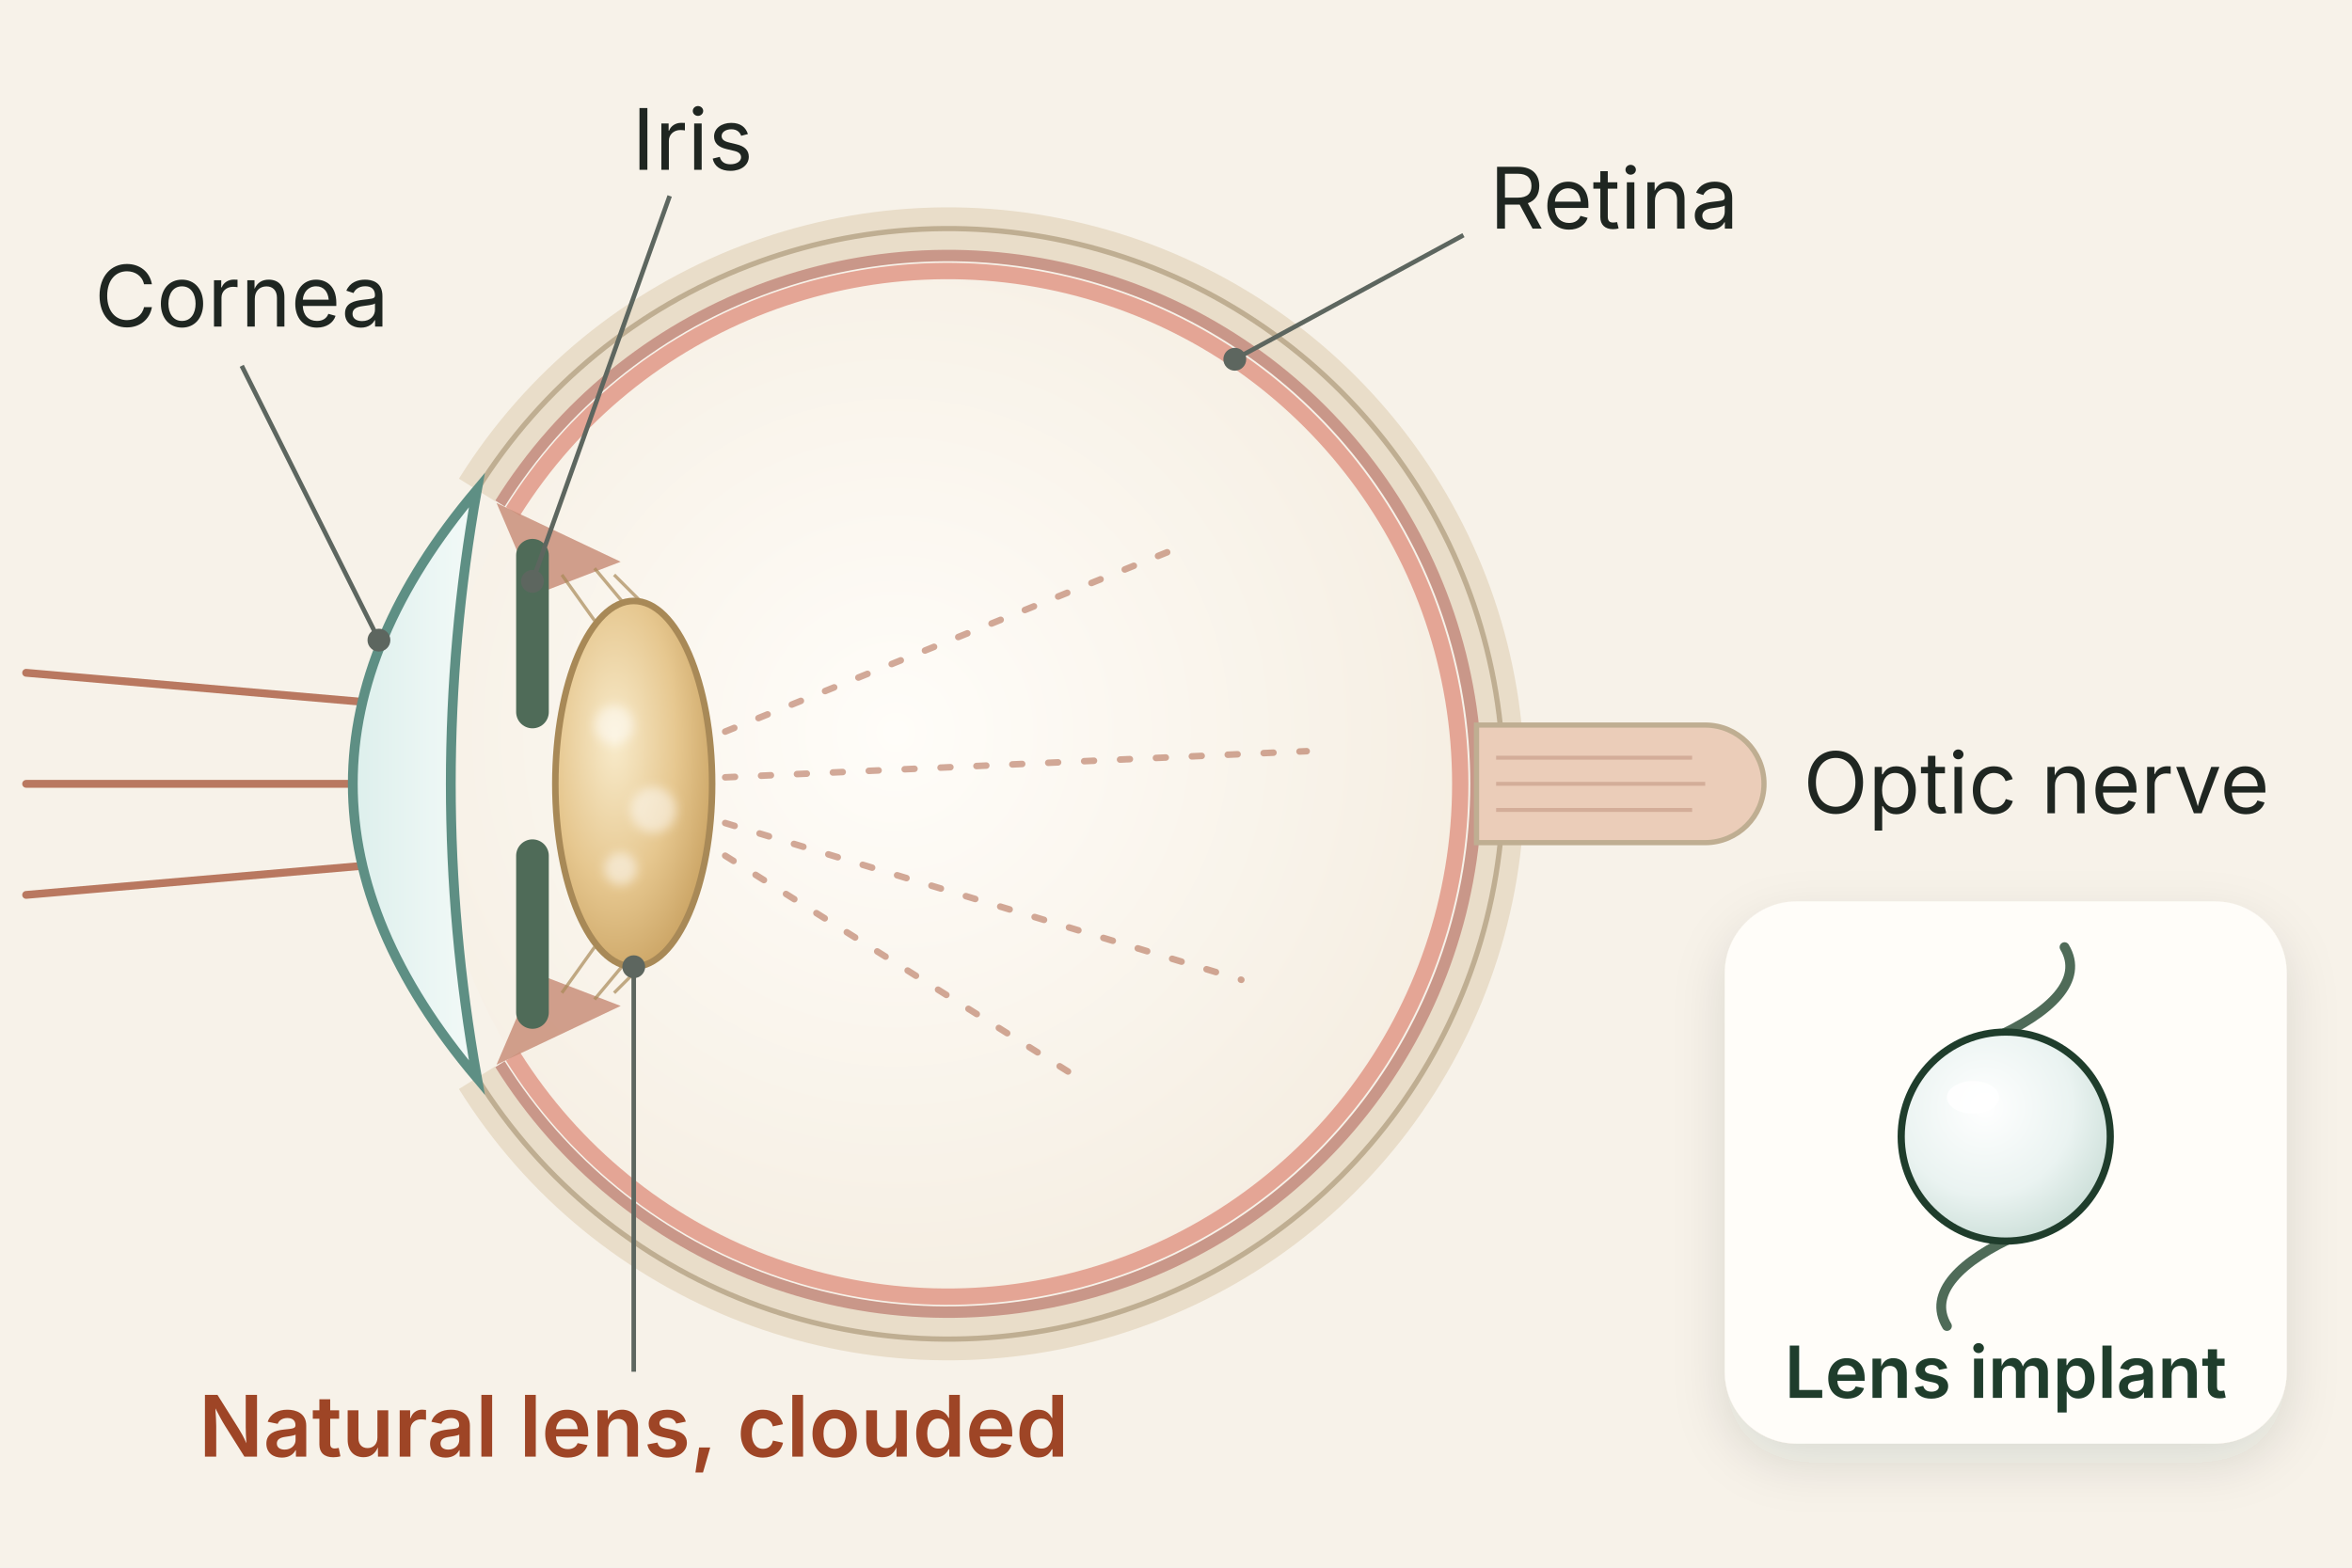
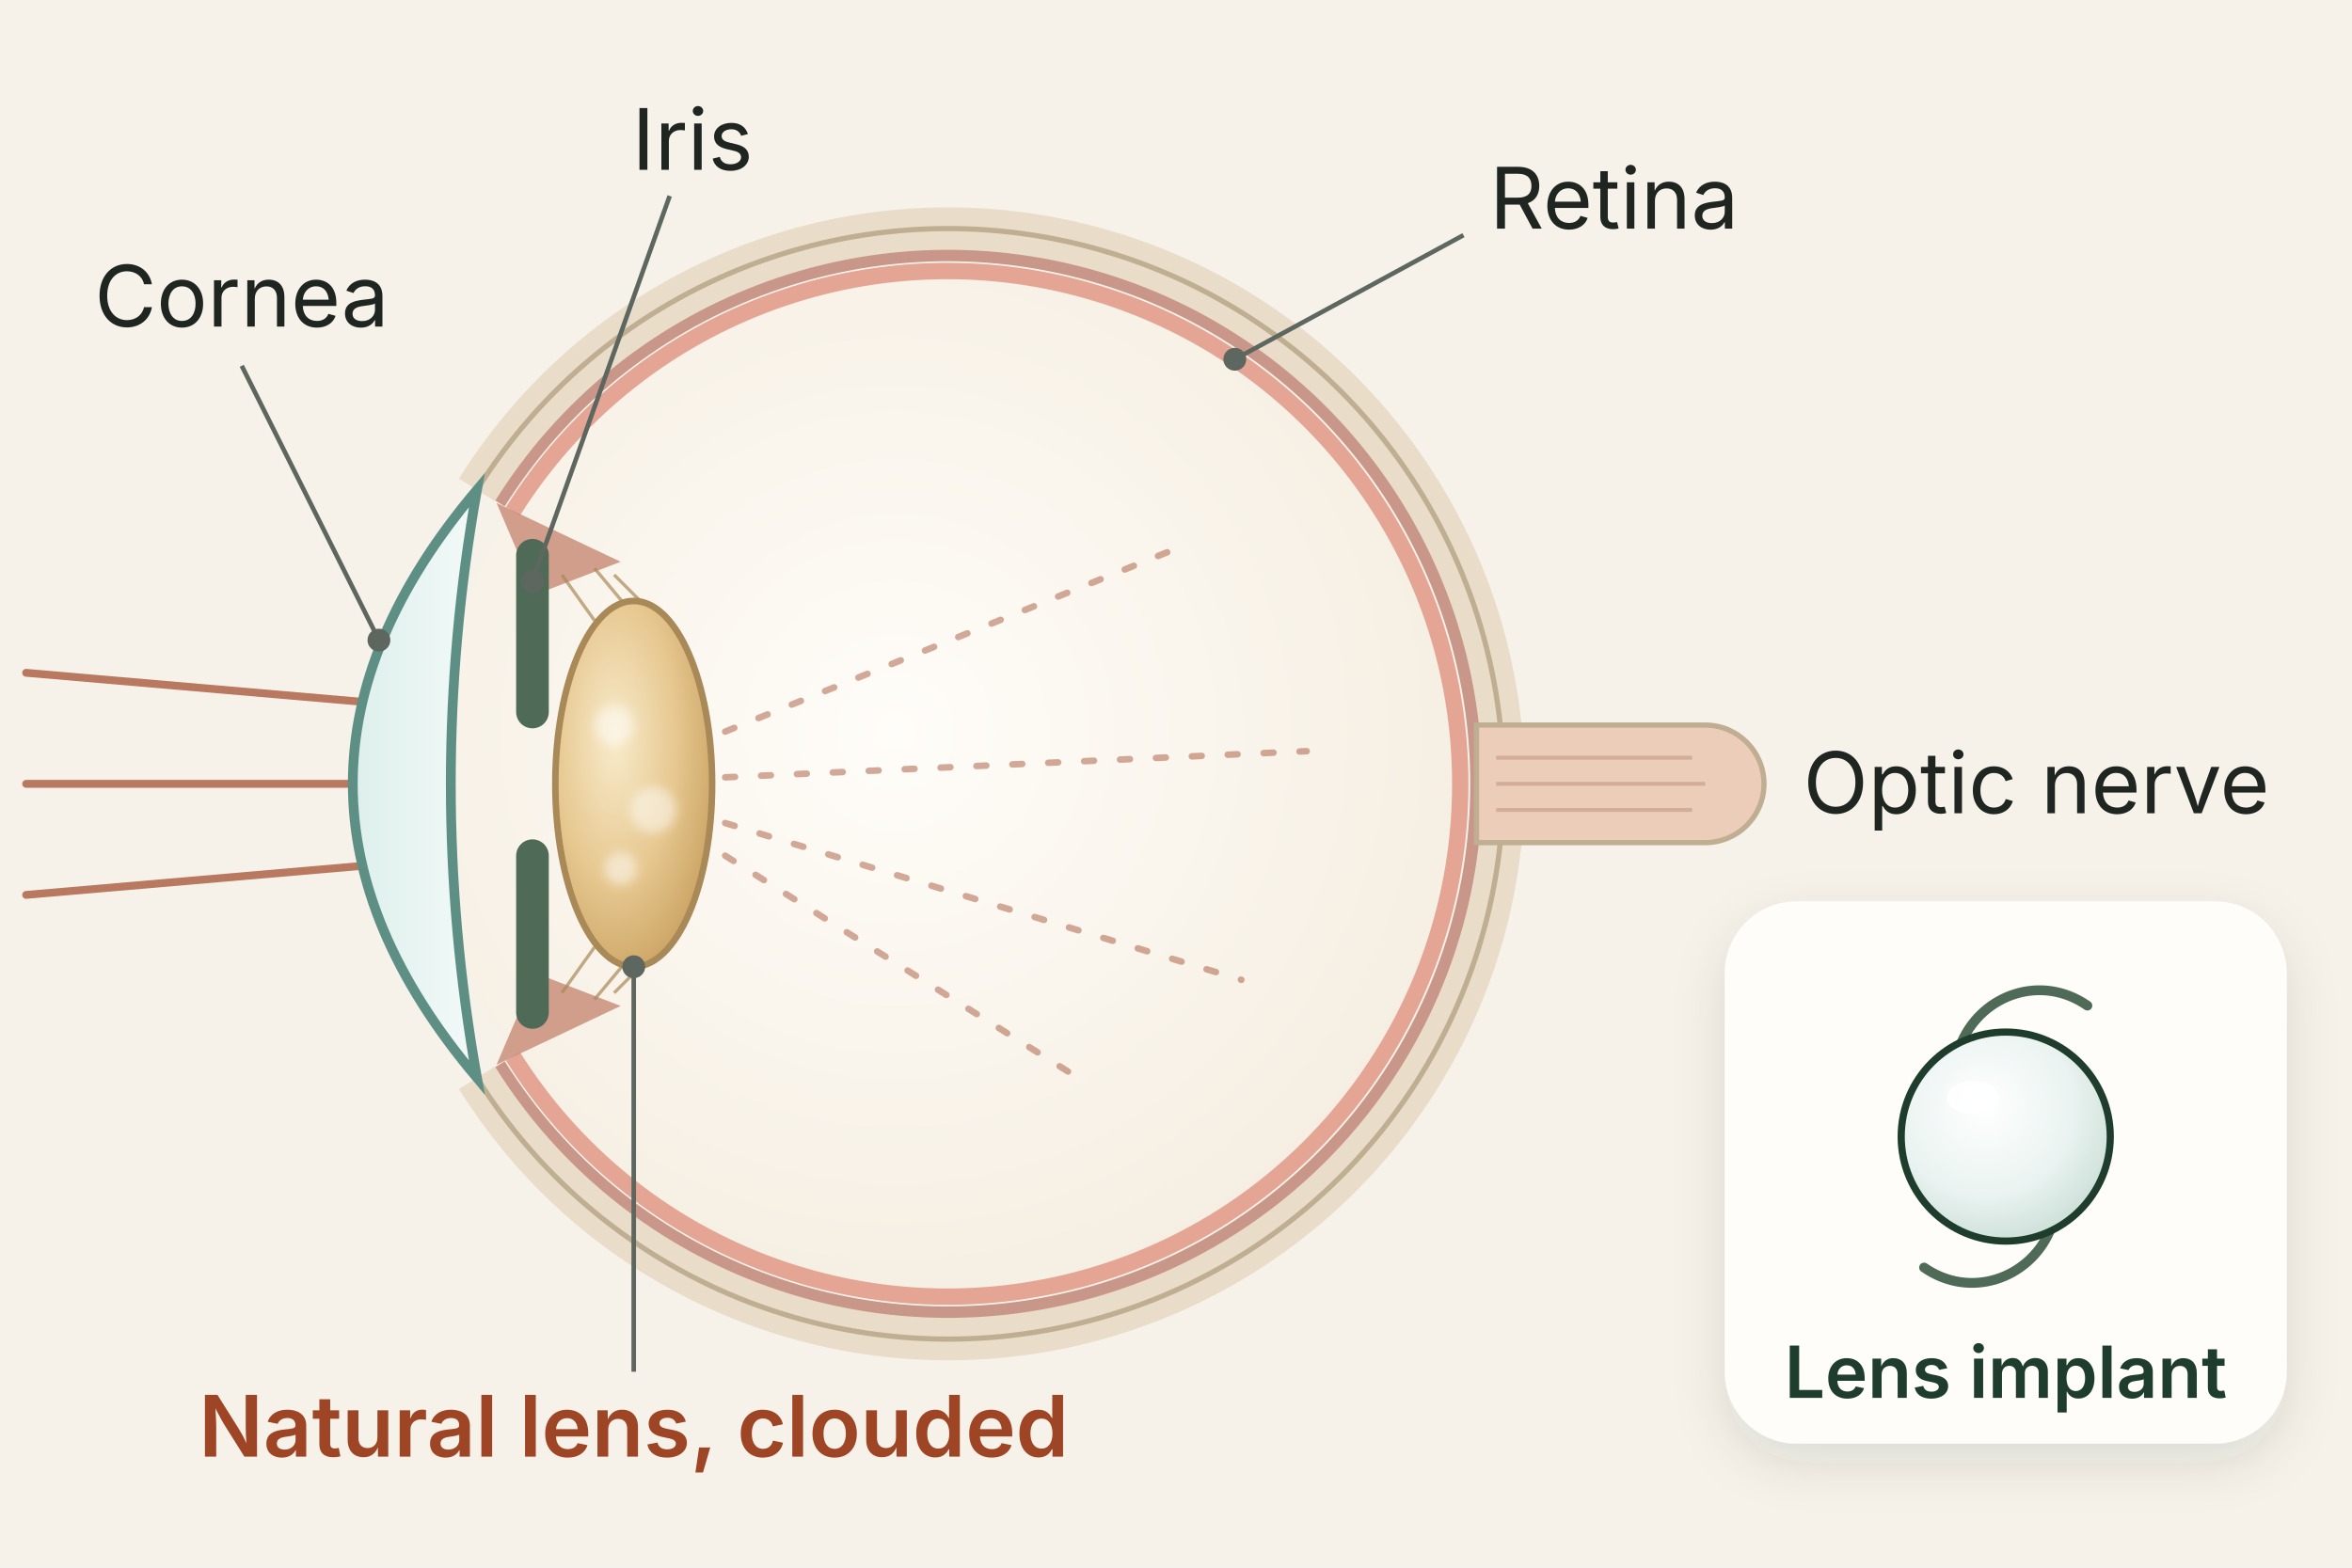
<svg xmlns="http://www.w3.org/2000/svg" viewBox="0 0 720 480" role="img" aria-labelledby="t d">
  <defs>
    <radialGradient id="vit" cx="45%" cy="45%" r="65%">
      <stop offset="0" stop-color="#FFFDF9" />
      <stop offset="1" stop-color="#F4ECDF" />
    </radialGradient>
    <radialGradient id="cloud" cx="38%" cy="38%" r="72%">
      <stop offset="0" stop-color="#F8EBCB" />
      <stop offset=".55" stop-color="#E6C78F" />
      <stop offset="1" stop-color="#C79F5E" />
    </radialGradient>
    <linearGradient id="corn" x1="0" x2="1">
      <stop offset="0" stop-color="#DDEFEC" />
      <stop offset="1" stop-color="#F3FAF8" />
    </linearGradient>
    <radialGradient id="optic" cx="40%" cy="36%" r="70%">
      <stop offset="0" stop-color="#FFFFFF" />
      <stop offset=".6" stop-color="#EAF3F1" />
      <stop offset="1" stop-color="#C9DDD6" />
    </radialGradient>
    <filter id="soft">
      <feGaussianBlur stdDeviation="1.6" />
    </filter>
    <filter id="shadow" x="-20%" y="-20%" width="140%" height="140%">
      <feDropShadow dx="0" dy="6" stdDeviation="8" flood-color="#1F3D2C" flood-opacity=".12" />
    </filter>
  </defs>
  <rect width="720" height="480" fill="#F7F2E9" />
  <g stroke="#9E4526" stroke-width="2.4" stroke-linecap="round" opacity=".7">
    <path d="M8,206 L170,220" />
    <path d="M8,240 L170,240" />
    <path d="M8,274 L170,260" />
  </g>
  <circle cx="290" cy="240" r="157" fill="url(#vit)" />
  <path d="M157,156.6 A157,157 0 1 1 157,323.4" fill="none" stroke="#E4A595" stroke-width="5" />
  <path d="M152.8,154 A162,162 0 1 1 152.8,326" fill="none" stroke="#B9786A" stroke-width="4" opacity=".75" />
  <path d="M146,150 A170,170 0 1 1 146,330" fill="none" stroke="#E9DDC9" stroke-width="13" />
  <path d="M146,150 A170,170 0 1 1 146,330" fill="none" stroke="#BFAE92" stroke-width="1.6" transform="translate(0,0)" />
  <path d="M452,222 h70 a18,18 0 0 1 0,36 h-70z" fill="#EBCDB9" stroke="#BFAE92" stroke-width="1.6" />
  <path d="M458,232 h60 M458,240 h64 M458,248 h60" stroke="#C99F8B" stroke-width="1.2" opacity=".7" />
  <path d="M146,150 Q70,240 146,330 Q130,240 146,150Z" fill="url(#corn)" stroke="#5E8F84" stroke-width="3" />
  <path d="M152,154 L190,172 L164,182Z" fill="#C98F7A" opacity=".85" />
  <path d="M152,326 L190,308 L164,298Z" fill="#C98F7A" opacity=".85" />
  <g stroke="#A88957" stroke-width="1" opacity=".7">
    <path d="M182,190 L172,176 M192,186 L182,174 M202,190 L188,176" />
    <path d="M182,290 L172,304 M192,294 L182,306 M202,290 L188,304" />
  </g>
  <path d="M163,170 V218" stroke="#4f6b58" stroke-width="10" stroke-linecap="round" />
  <path d="M163,262 V310" stroke="#4f6b58" stroke-width="10" stroke-linecap="round" />
  <ellipse cx="194" cy="240" rx="24" ry="56" fill="url(#cloud)" stroke="#A88957" stroke-width="2" />
  <g fill="#FFFFFF" opacity=".5" filter="url(#soft)">
    <circle cx="188" cy="222" r="6" />
    <circle cx="200" cy="248" r="7" />
    <circle cx="190" cy="266" r="5" />
  </g>
  <g stroke="#9E4526" stroke-width="2" stroke-linecap="round" stroke-dasharray="3 8" opacity=".45">
    <path d="M222,224 L360,168" />
    <path d="M222,238 L400,230" />
    <path d="M222,252 L380,300" />
    <path d="M222,262 L330,330" />
  </g>
  <g font-family="Inter,system-ui,sans-serif" font-size="26" fill="#1F2621">
    <g stroke="#5d665f" stroke-width="1.4">
      <path d="M116,196 L74,112" />
      <path d="M163,178 L205,60" />
      <path d="M194,296 L194,420" />
      <path d="M378,110 L448,72" />
    </g>
    <g fill="#5d665f">
      <circle cx="116" cy="196" r="3.5" />
      <circle cx="163" cy="178" r="3.5" />
      <circle cx="194" cy="296" r="3.5" />
      <circle cx="378" cy="110" r="3.5" />
    </g>
    <text x="74" y="100" text-anchor="middle">Cornea</text>
    <text x="212" y="52" text-anchor="middle">Iris</text>
    <text x="194" y="446" text-anchor="middle" font-weight="600" fill="#9E4526">Natural lens, clouded</text>
    <text x="456" y="70">Retina</text>
    <text x="552" y="249">Optic nerve</text>
  </g>
  <g transform="translate(548,300)">
    <rect x="-20" y="-24" width="172" height="166" rx="22" fill="#FFFDF9" filter="url(#shadow)" />
    <g transform="translate(66,48)">
-       <path d="M-4,-30 C14,-38 24,-48 18,-58" fill="none" stroke="#4f6b58" stroke-width="3" stroke-linecap="round" />
-       <path d="M4,30 C-14,38 -24,48 -18,58" fill="none" stroke="#4f6b58" stroke-width="3" stroke-linecap="round" />
+       <path d="M-13.4,-29.1 C-7.0,-43.5 10.9,-49.9 25.0,-40.1" fill="none" stroke="#4f6b58" stroke-width="3" stroke-linecap="round" />
+       <path d="M13.4,29.1 C7.0,43.5 -10.9,49.9 -25.0,40.1" fill="none" stroke="#4f6b58" stroke-width="3" stroke-linecap="round" />
      <circle r="32" fill="url(#optic)" stroke="#1F3D2C" stroke-width="2.2" />
      <ellipse cx="-10" cy="-12" rx="8" ry="5" fill="#fff" opacity=".85" />
    </g>
    <text x="66" y="128" text-anchor="middle" font-family="Inter,system-ui,sans-serif" font-size="22" font-weight="600" fill="#1F3D2C">Lens implant</text>
  </g>
</svg>
